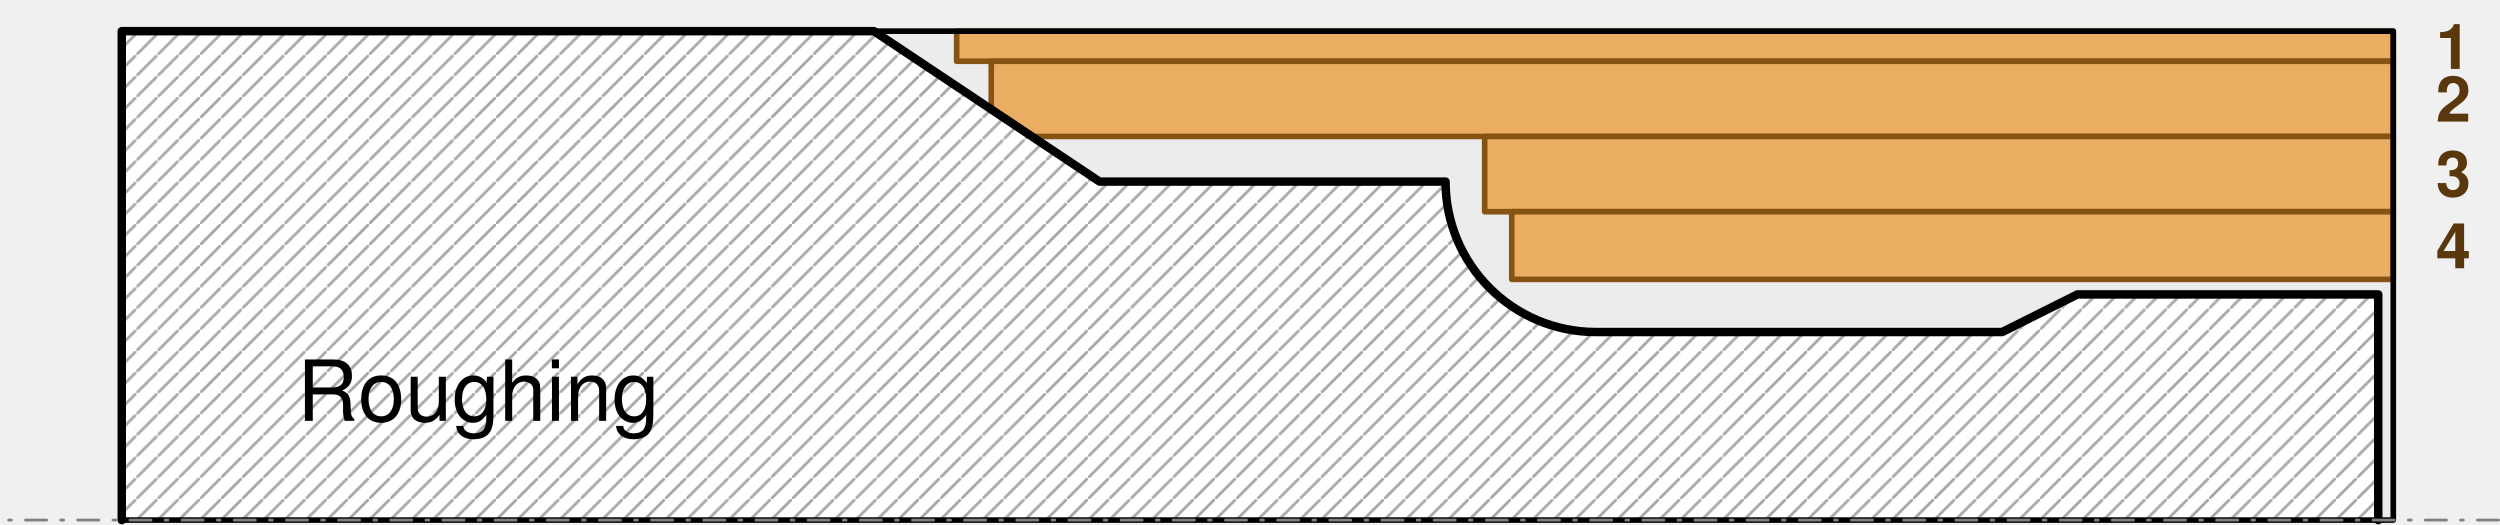
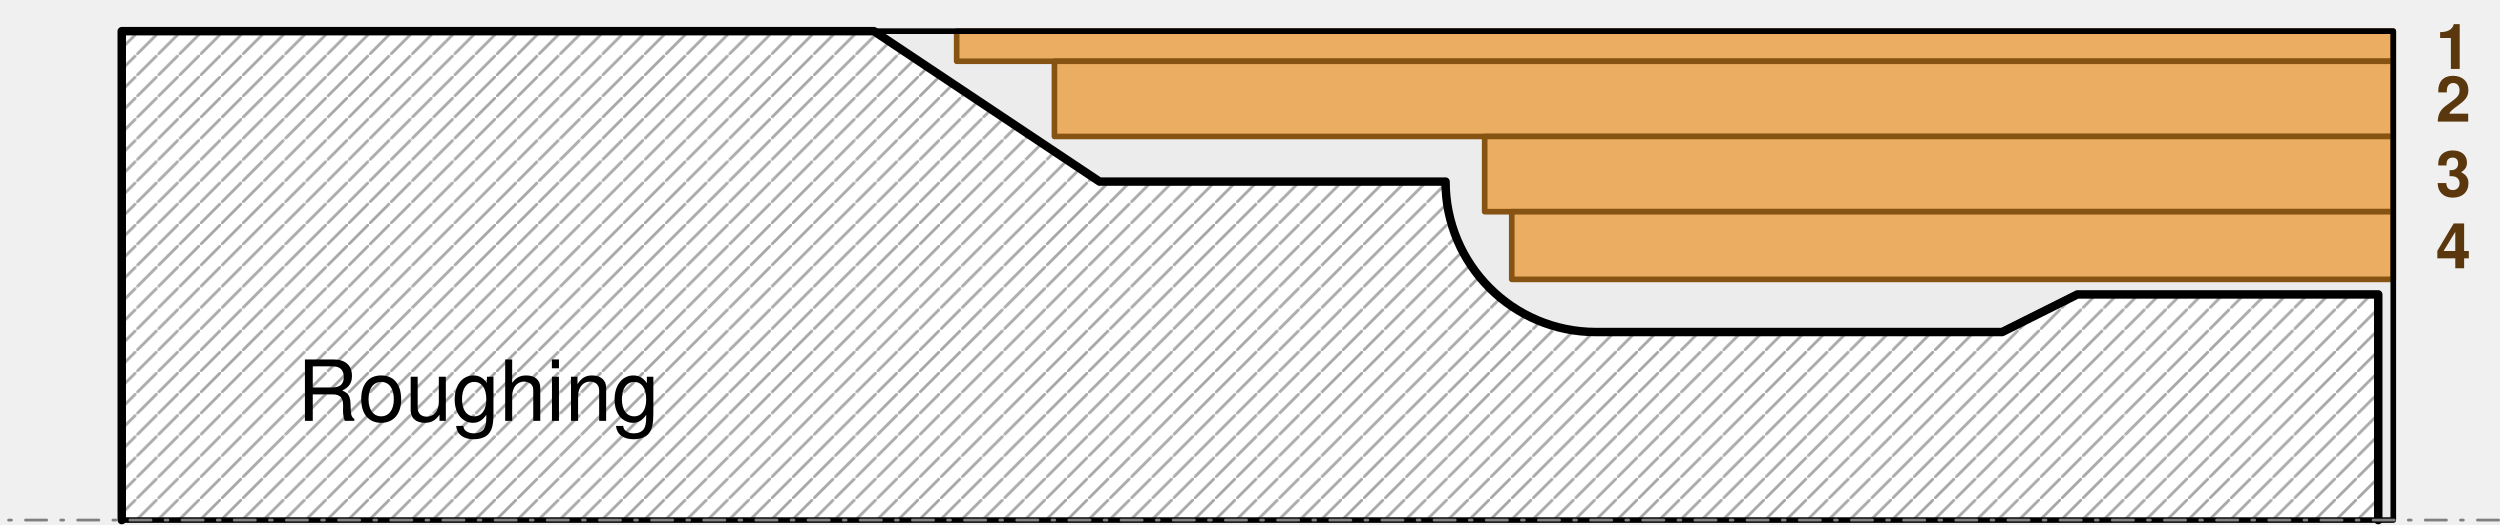
<svg xmlns="http://www.w3.org/2000/svg" xmlns:xlink="http://www.w3.org/1999/xlink" version="1.1" width="353.297pt" height="74.094pt" viewBox="-68.015 -68.015 353.297 74.094">
  <defs>
    <pattern height="3.0" id="pgfpat3" patternTransform="matrix(1.0 0.0 0.0 1.0 0.0 0.0)" patternUnits="userSpaceOnUse" width="3.0" />
    <symbol id="pgfsym3">
      <g stroke-width="0.4">
        <path d="M0 0L3.1 3.1" fill="none" />
      </g>
    </symbol>
    <path id="g1-82" d="M2.215-3.74H5.074C6.062-3.74 6.503-3.263 6.503-2.192L6.491-1.417C6.491-.881 6.587-.357 6.741 0H8.087V-.274C7.67-.56 7.587-.869 7.563-2.025C7.551-3.454 7.325-3.883 6.384-4.288C7.361-4.764 7.754-5.372 7.754-6.36C7.754-7.861 6.813-8.683 5.11-8.683H1.108V0H2.215V-3.74ZM2.215-4.717V-7.706H4.895C5.515-7.706 5.872-7.611 6.146-7.373C6.444-7.122 6.598-6.729 6.598-6.205C6.598-5.181 6.074-4.717 4.895-4.717H2.215Z" />
    <path id="g1-103" d="M4.907-6.241V-5.336C4.407-6.074 3.799-6.42 3.001-6.42C1.417-6.42 .345-5.038 .345-3.013C.345-1.989 .619-1.155 1.131-.56C1.596-.036 2.263 .274 2.918 .274C3.704 .274 4.252-.06 4.812-.846V-.524C4.812 .322 4.705 .834 4.455 1.179C4.192 1.548 3.68 1.763 3.073 1.763C2.62 1.763 2.215 1.644 1.941 1.429C1.715 1.251 1.62 1.084 1.56 .715H.548C.655 1.894 1.572 2.596 3.037 2.596C3.966 2.596 4.764 2.299 5.169 1.798C5.646 1.227 5.824 .441 5.824-1.024V-6.241H4.907ZM3.109-5.503C4.181-5.503 4.812-4.597 4.812-3.037C4.812-1.548 4.169-.643 3.121-.643C2.037-.643 1.382-1.56 1.382-3.073C1.382-4.574 2.049-5.503 3.109-5.503Z" />
    <path id="g1-104" d="M.834-8.683V0H1.822V-3.442C1.822-4.717 2.489-5.55 3.514-5.55C3.835-5.55 4.157-5.443 4.395-5.264C4.681-5.062 4.8-4.764 4.8-4.324V0H5.789V-4.717C5.789-5.765 5.038-6.42 3.823-6.42C2.942-6.42 2.406-6.146 1.822-5.384V-8.683H.834Z" />
    <path id="g1-105" d="M1.787-6.241H.798V0H1.787V-6.241ZM1.787-8.683H.786V-7.432H1.787V-8.683Z" />
    <path id="g1-110" d="M.834-6.241V0H1.834V-3.442C1.834-4.717 2.501-5.55 3.526-5.55C4.312-5.55 4.812-5.074 4.812-4.324V0H5.8V-4.717C5.8-5.753 5.026-6.42 3.823-6.42C2.894-6.42 2.299-6.062 1.751-5.193V-6.241H.834Z" />
    <path id="g1-111" d="M3.24-6.42C1.489-6.42 .429-5.169 .429-3.073S1.477 .274 3.252 .274C5.002 .274 6.074-.977 6.074-3.025C6.074-5.181 5.038-6.42 3.24-6.42ZM3.252-5.503C4.371-5.503 5.038-4.586 5.038-3.037C5.038-1.572 4.347-.643 3.252-.643C2.144-.643 1.465-1.56 1.465-3.073C1.465-4.574 2.144-5.503 3.252-5.503Z" />
    <path id="g1-117" d="M5.741 0V-6.241H4.752V-2.704C4.752-1.429 4.085-.596 3.049-.596C2.263-.596 1.763-1.072 1.763-1.822V-6.241H.774V-1.429C.774-.393 1.548 .274 2.763 .274C3.68 .274 4.264-.048 4.848-.869V0H5.741Z" />
    <path id="g3-49" d="M2.126-4.368V0H3.377V-6.333H2.546C2.349-5.583 1.697-5.199 .607-5.199V-4.368H2.126Z" />
    <path id="g3-50" d="M4.574-1.117H1.894C2.055-1.456 2.251-1.635 3.18-2.314C4.279-3.118 4.6-3.6 4.6-4.458C4.6-5.681 3.761-6.467 2.43-6.467C1.117-6.467 .348-5.69 .348-4.35C.348-4.297 .348-4.225 .357-4.127H1.554V-4.332C1.554-5.038 1.885-5.449 2.457-5.449C3.01-5.449 3.35-5.065 3.35-4.431C3.35-3.734 3.127-3.457 1.733-2.465C.661-1.733 .331-1.17 .268 0H4.574V-1.117Z" />
    <path id="g3-51" d="M1.938-2.832C2.376-2.832 2.457-2.823 2.671-2.769C3.091-2.653 3.359-2.287 3.359-1.822C3.359-1.268 2.966-.866 2.421-.866C1.831-.866 1.51-1.206 1.474-1.858H.259C.268-.59 1.099 .205 2.394 .205C3.743 .205 4.609-.59 4.609-1.822C4.609-2.564 4.288-3.046 3.573-3.394C4.163-3.761 4.404-4.163 4.404-4.743C4.404-5.797 3.618-6.467 2.394-6.467C1.67-6.467 1.063-6.217 .706-5.753C.456-5.44 .339-5.011 .339-4.449V-4.341H1.501C1.51-4.681 1.536-4.851 1.599-5.011C1.715-5.288 2.001-5.458 2.367-5.458C2.867-5.458 3.153-5.154 3.153-4.627C3.153-3.993 2.787-3.671 2.046-3.671H1.938V-2.832Z" />
    <path id="g3-52" d="M4.663-2.439H4.002V-6.333H2.528L.214-2.457V-1.402H2.751V0H4.002V-1.402H4.663V-2.439ZM2.751-2.439H1.099L2.751-5.145V-2.439Z" />
  </defs>
  <g id="page1">
    <g stroke-miterlimit="10" transform="translate(268.0754,5.481155)scale(0.996264,-0.996264)">
      <g fill="#000" stroke="#000">
        <g stroke-width="0.4">
          <g stroke-linecap="round">
            <g stroke-linejoin="round">
              <g fill="#ececec" stroke="#ececec">
                <path d="M-320.08 0V69.351H2.134V0ZM2.134 69.351" stroke="none" />
              </g>
              <g stroke-width="0.8">
                <g fill="#eaad61">
                  <g stroke="#865312">
                    <path d="M2.134 65.083V69.351H-201.65V65.083ZM-201.65 69.351" />
                  </g>
                </g>
              </g>
              <g stroke-width="0.8">
                <g fill="#eaad61">
                  <g stroke="#865312">
-                     <path d="M2.134 54.414V65.083H-196.742V54.414ZM-196.742 65.083" />
+                     <path d="M2.134 54.414V65.083H-187.78V54.414ZM-187.78 65.083" />
                  </g>
                </g>
              </g>
              <g stroke-width="0.8">
                <g fill="#eaad61">
                  <g stroke="#865312">
                    <path d="M2.134 43.744V54.414H-126.752V43.744ZM-126.752 54.414" />
                  </g>
                </g>
              </g>
              <g stroke-width="0.8">
                <g fill="#eaad61">
                  <g stroke="#865312">
                    <path d="M2.134 34.142V43.744H-122.911V34.142ZM-122.911 43.744" />
                  </g>
                </g>
              </g>
              <g fill="#fff" stroke="#fff">
                <path d="M0 0V32.008H-42.677L-53.347 26.673H-110.961C-122.746 26.673-132.3 36.227-132.3 48.012H-181.379L-213.387 69.351H-320.08V0Z" stroke="none" />
              </g>
              <pattern id="pgfupat1" xlink:href="#pgfpat3">
                <g fill="#a6a6a6" stroke="#a6a6a6">
                  <use xlink:href="#pgfsym3" />
                </g>
              </pattern>
              <g fill="url(#pgfupat1)">
                <path d="M0 0V32.008H-42.677L-53.347 26.673H-110.961C-122.746 26.673-132.3 36.227-132.3 48.012H-181.379L-213.387 69.351H-320.08V0Z" stroke="none" />
              </g>
              <g stroke-width="1.2">
                <path d="M0 0V32.008H-42.677L-53.347 26.673H-110.961C-122.746 26.673-132.3 36.227-132.3 48.012H-181.379L-213.387 69.351H-320.08V0" fill="none" />
              </g>
              <g stroke-width="0.8">
                <path d="M-320.08 0V69.351H2.134V0ZM2.134 69.351" fill="none" />
              </g>
              <g stroke-dasharray="3.0,2.0,0.4,2.0" stroke-dashoffset="0.0">
                <g fill="#808080" stroke="#808080">
                  <path d="M17.071 0H-337.151" fill="none" />
                </g>
              </g>
              <g fill="#59370c" stroke="#59370c">
                <g fill="#59370c" stroke="#59370c">
</g>
                <g transform="translate(8.16736,63.99477)">
                  <g stroke="none" transform="scale(-1.00375,1.00375)translate(268.0754,5.481155)scale(-1,-1)">
                    <g fill="#59370c">
                      <g stroke="none">
                        <g fill="#5a370c">
                          <use x="268.075" y="5.481" xlink:href="#g3-49" />
                        </g>
                      </g>
                    </g>
                  </g>
                </g>
              </g>
              <g fill="#59370c" stroke="#59370c">
                <g fill="#59370c" stroke="#59370c">
</g>
                <g transform="translate(8.16736,56.52625)">
                  <g stroke="none" transform="scale(-1.00375,1.00375)translate(268.0754,5.481155)scale(-1,-1)">
                    <g fill="#59370c">
                      <g stroke="none">
                        <g fill="#5a370c">
                          <use x="268.075" y="5.481" xlink:href="#g3-50" />
                        </g>
                      </g>
                    </g>
                  </g>
                </g>
              </g>
              <g fill="#59370c" stroke="#59370c">
                <g fill="#59370c" stroke="#59370c">
</g>
                <g transform="translate(8.16736,45.94014)">
                  <g stroke="none" transform="scale(-1.00375,1.00375)translate(268.0754,5.481155)scale(-1,-1)">
                    <g fill="#59370c">
                      <g stroke="none">
                        <g fill="#5a370c">
                          <use x="268.075" y="5.481" xlink:href="#g3-51" />
                        </g>
                      </g>
                    </g>
                  </g>
                </g>
              </g>
              <g fill="#59370c" stroke="#59370c">
                <g fill="#59370c" stroke="#59370c">
</g>
                <g transform="translate(8.16736,35.72105)">
                  <g stroke="none" transform="scale(-1.00375,1.00375)translate(268.0754,5.481155)scale(-1,-1)">
                    <g fill="#59370c">
                      <g stroke="none">
                        <g fill="#5a370c">
                          <use x="268.075" y="5.481" xlink:href="#g3-52" />
                        </g>
                      </g>
                    </g>
                  </g>
                </g>
              </g>
              <g transform="translate(-295.2082,14.07095)">
                <g stroke="none" transform="scale(-1.00375,1.00375)translate(268.0754,5.481155)scale(-1,-1)">
                  <g fill="#000">
                    <g stroke="none">
                      <use x="268.075" y="5.481" xlink:href="#g1-82" />
                      <use x="276.707" y="5.481" xlink:href="#g1-111" />
                      <use x="283.354" y="5.481" xlink:href="#g1-117" />
                      <use x="290.001" y="5.481" xlink:href="#g1-103" />
                      <use x="296.648" y="5.481" xlink:href="#g1-104" />
                      <use x="303.295" y="5.481" xlink:href="#g1-105" />
                      <use x="305.949" y="5.481" xlink:href="#g1-110" />
                      <use x="312.596" y="5.481" xlink:href="#g1-103" />
                    </g>
                  </g>
                </g>
              </g>
            </g>
          </g>
        </g>
      </g>
    </g>
  </g>
</svg>
